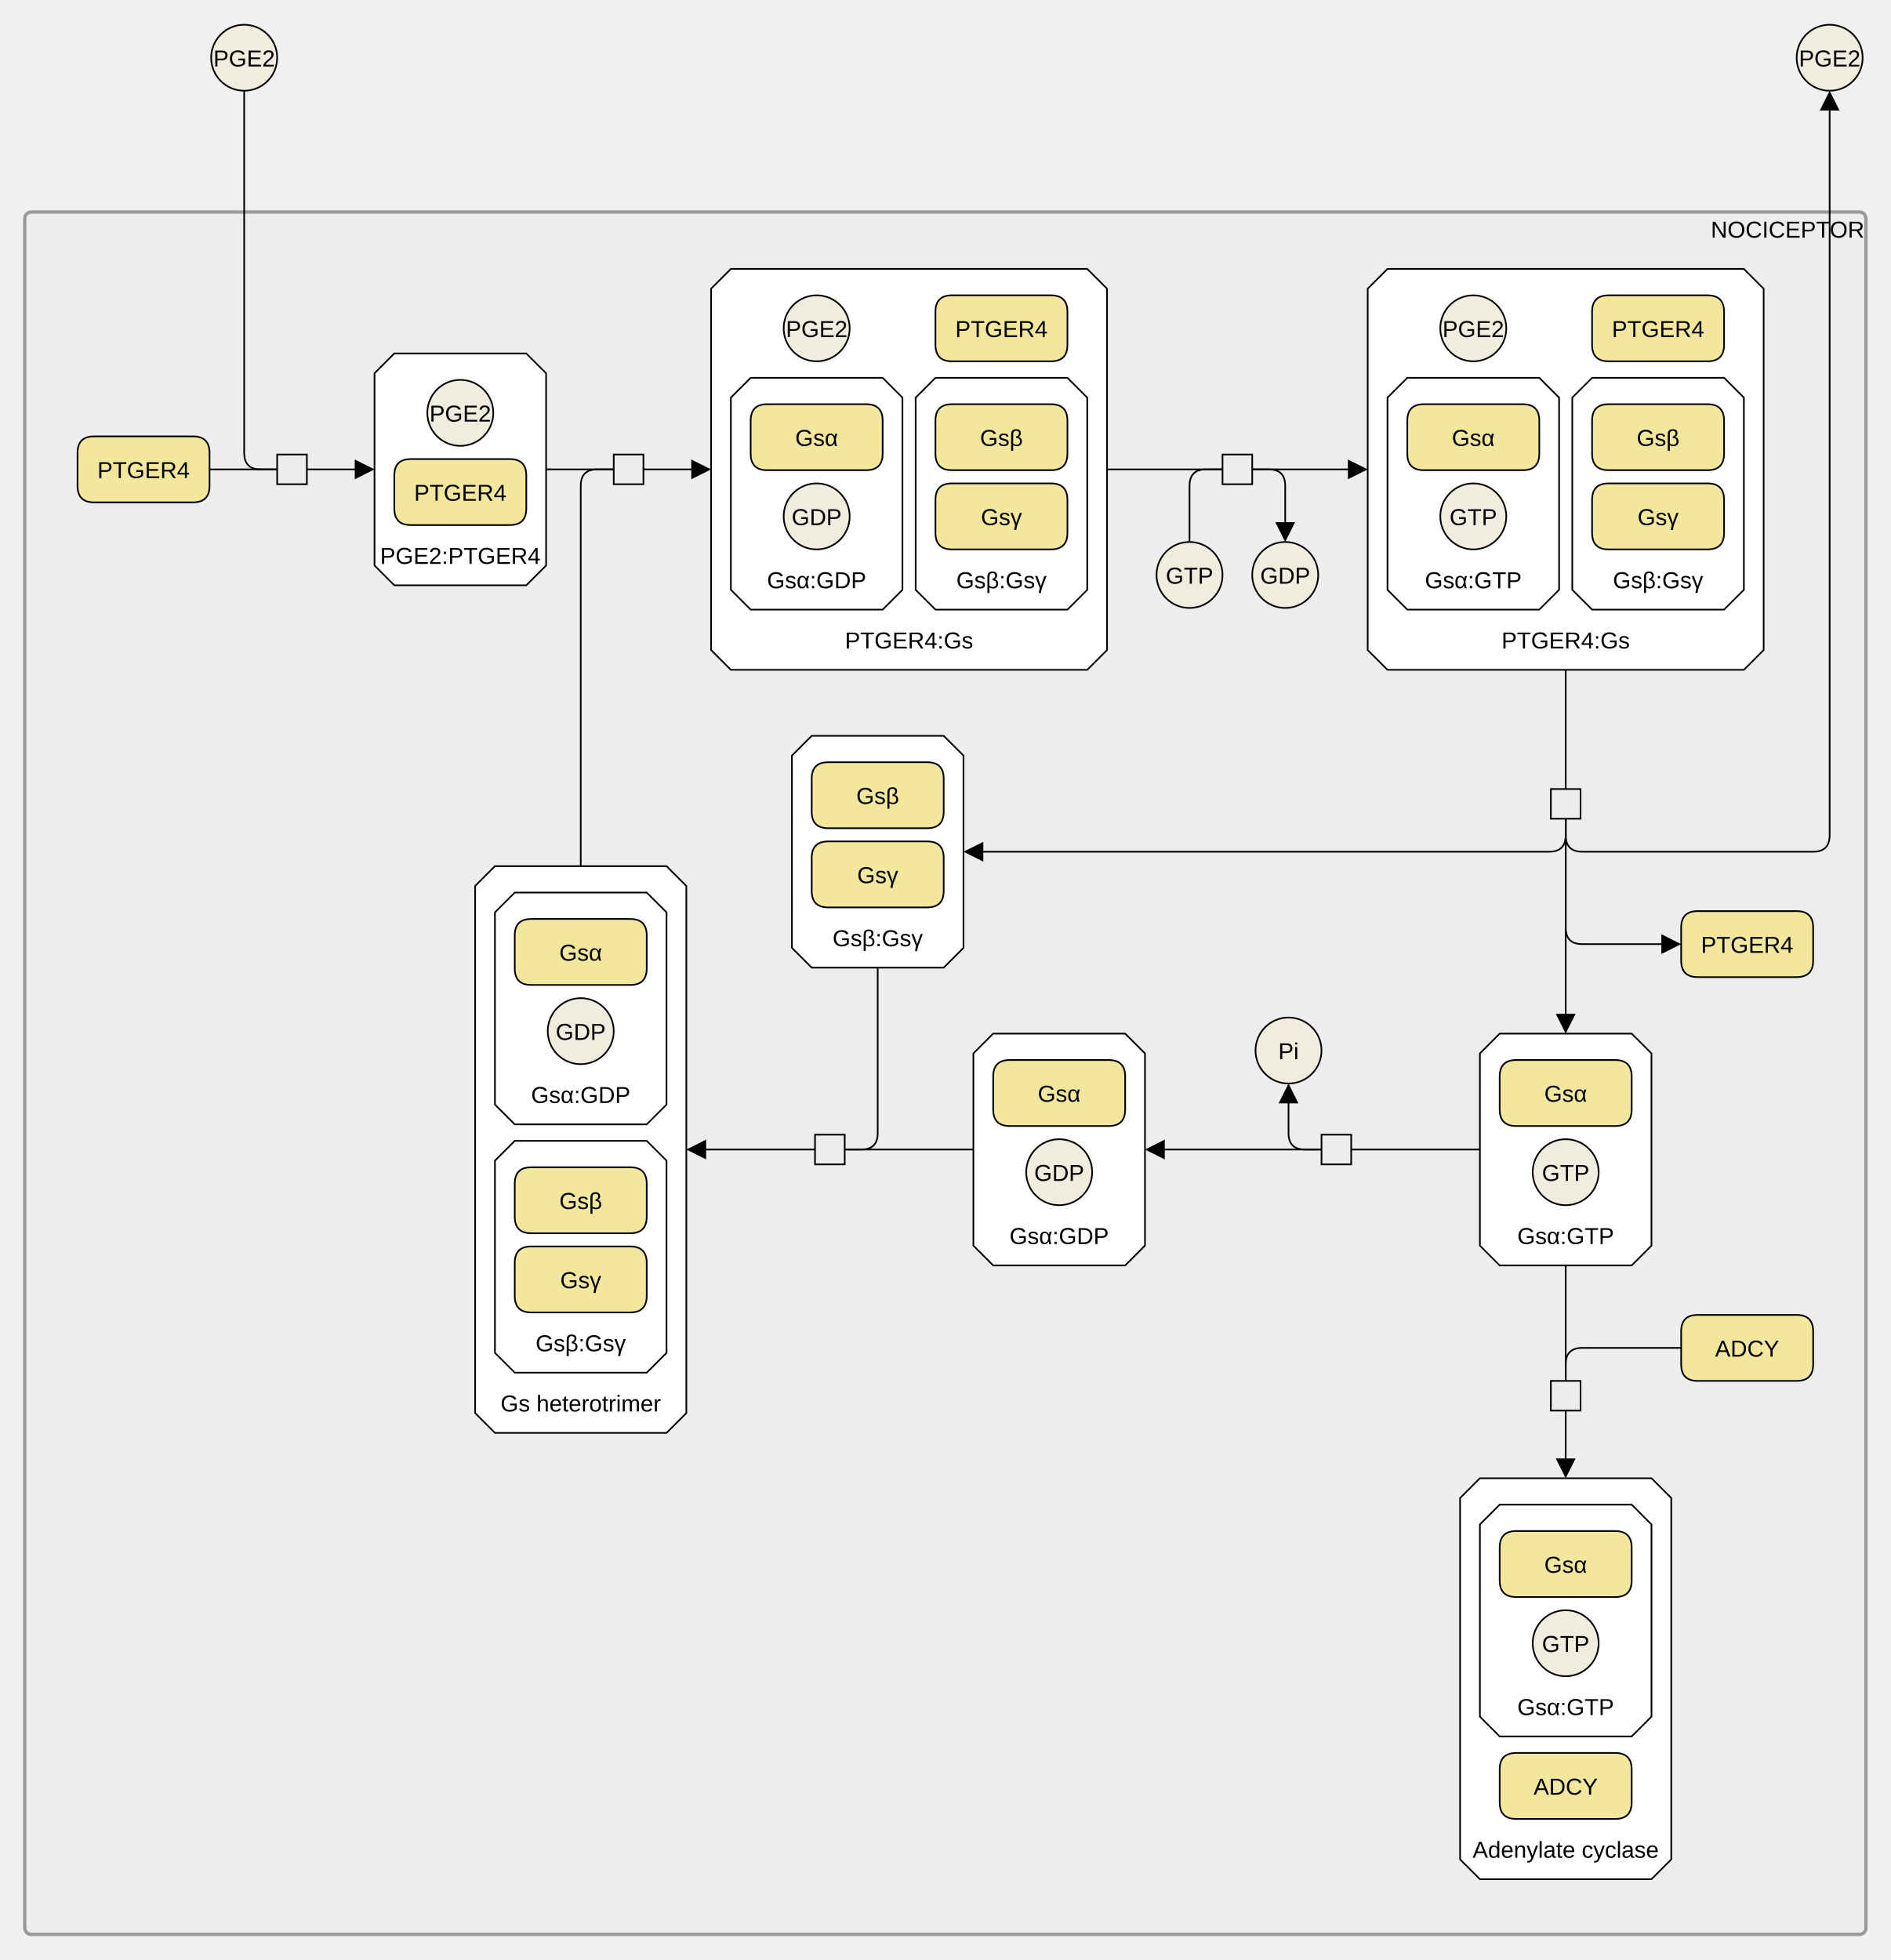
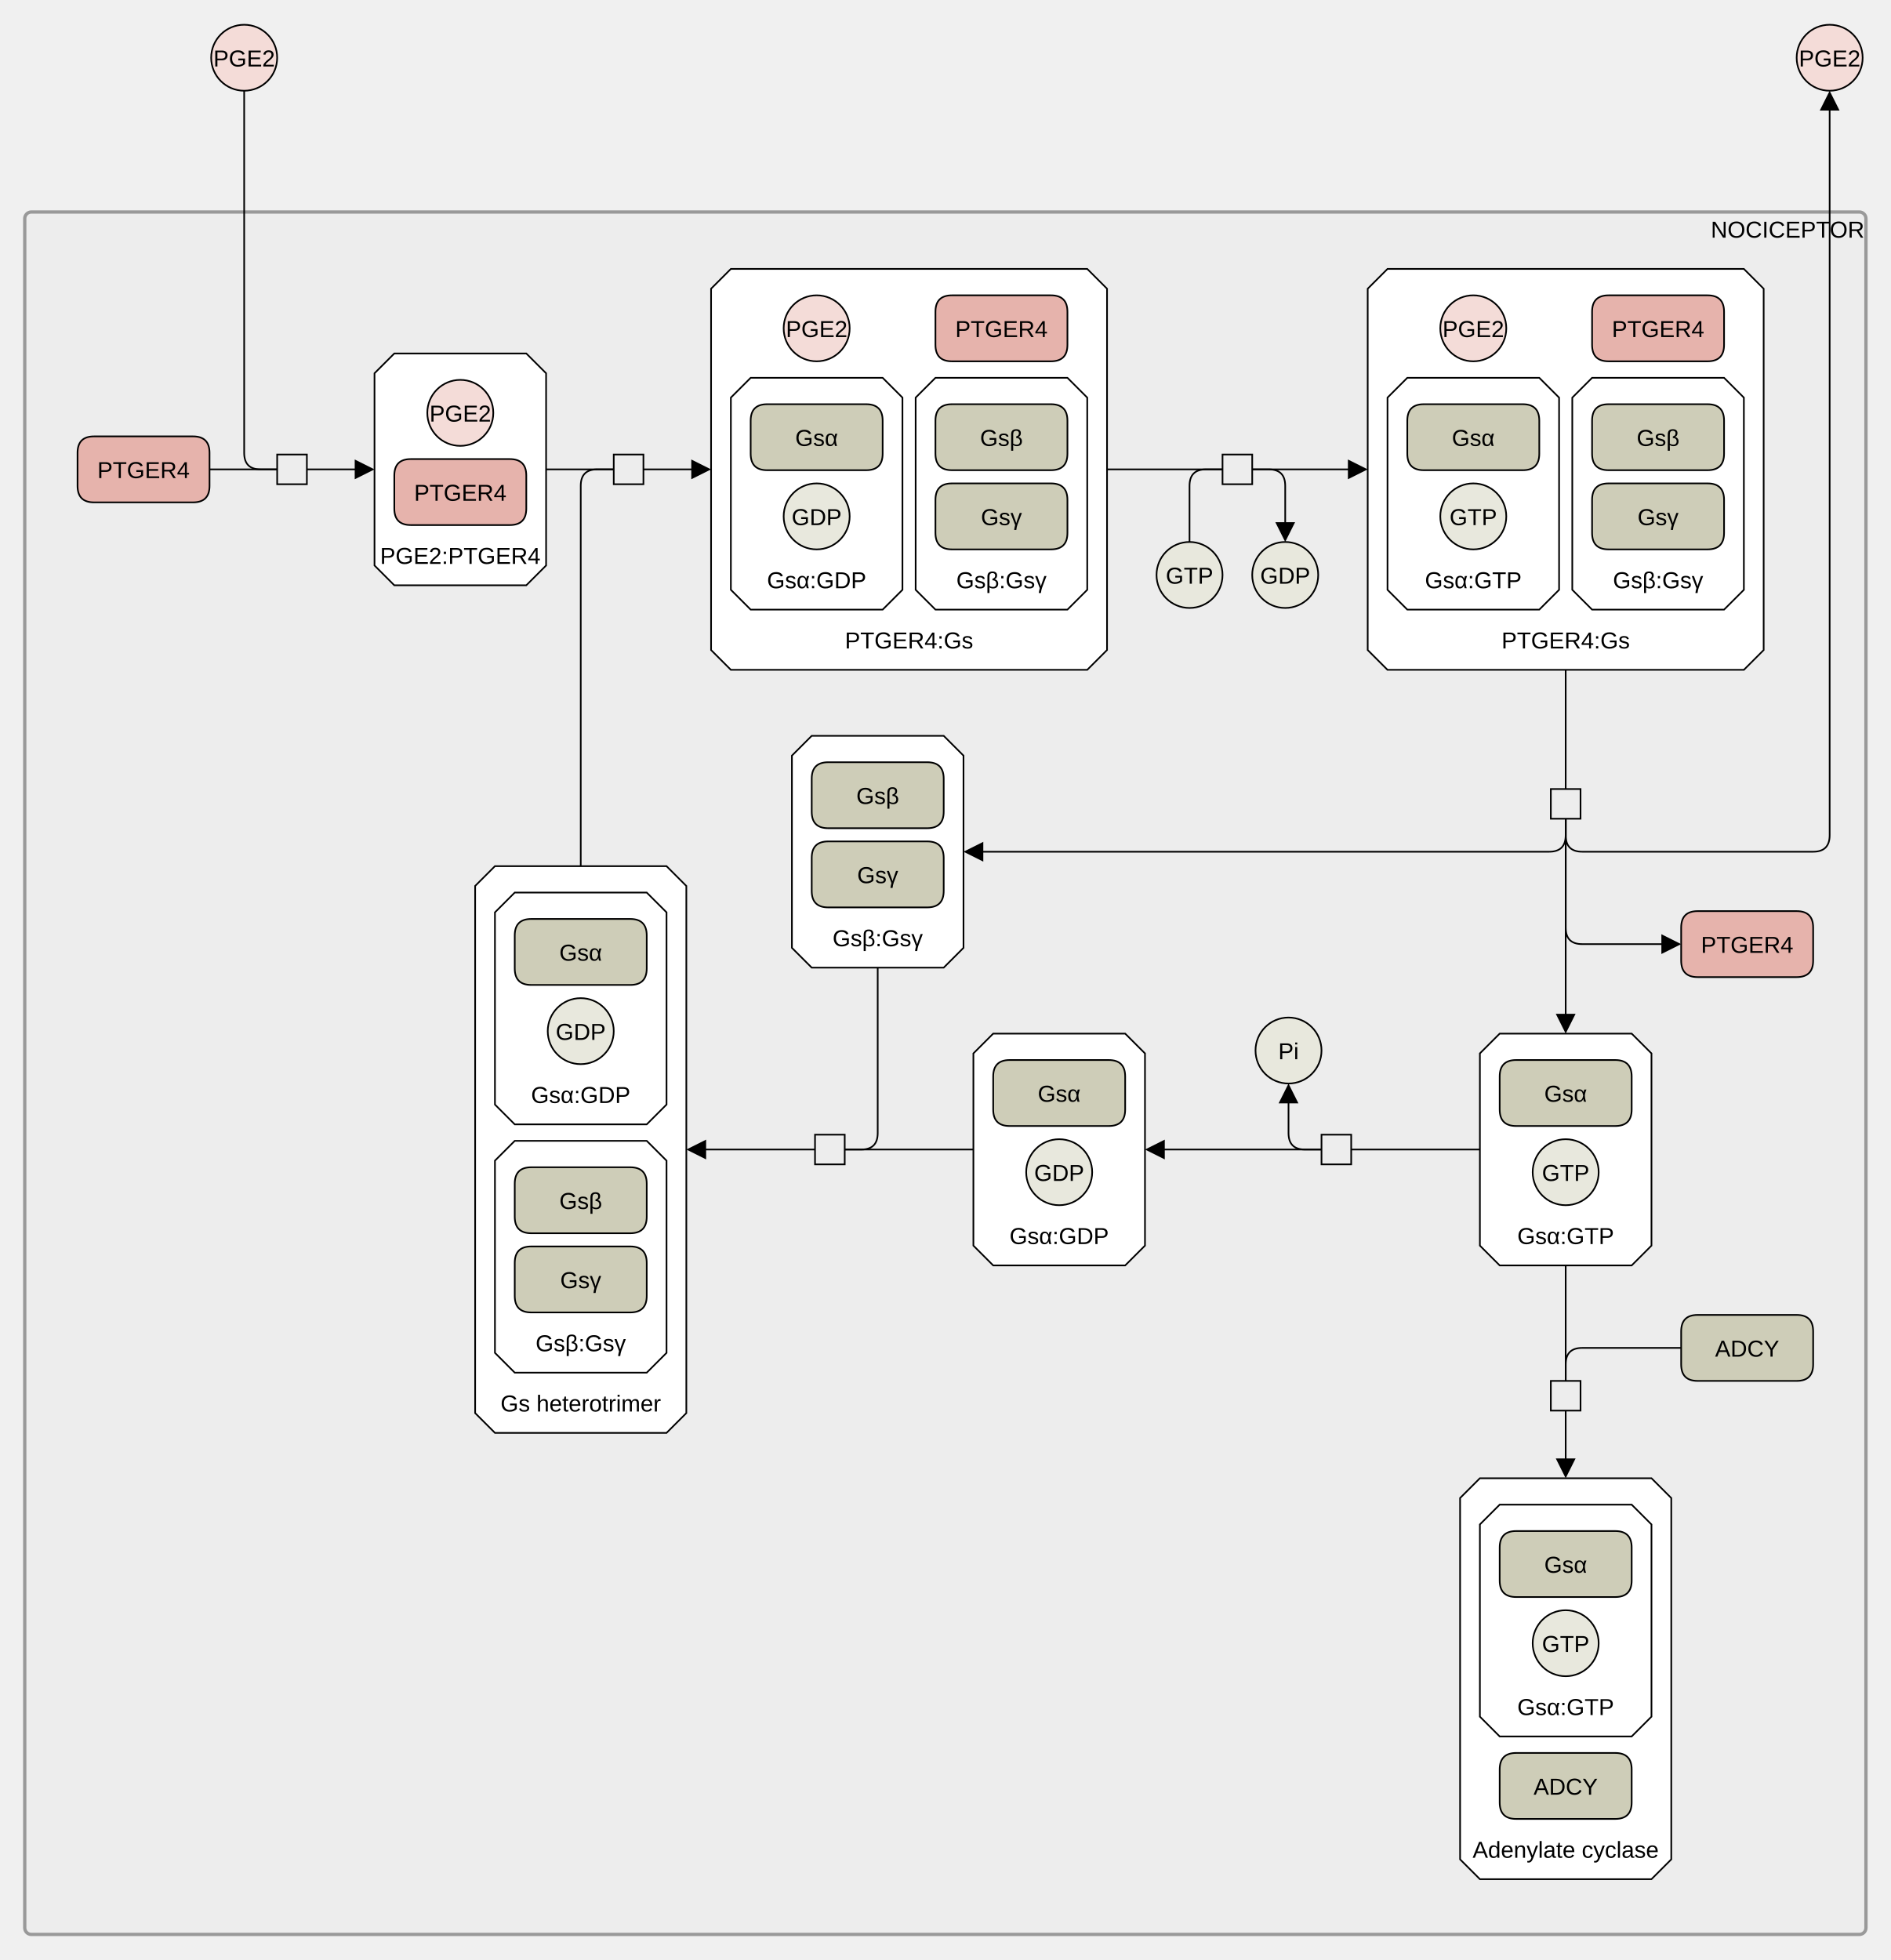
<svg xmlns="http://www.w3.org/2000/svg" width="1146" height="1188" viewBox="0 0 1146 1188" stroke-linecap="butt" stroke-miterlimit="10">
  <g transform="translate(-25,-25)">
    <path d="M40 157.5 C40 155.291 41.791 153.5 44 153.5 L1152 153.5 C1154.209 153.5 1156 155.291 1156 157.5 L1156 1193.5 C1156 1195.709 1154.209 1197.5 1152 1197.5 L44 1197.5 C41.791 1197.5 40 1195.709 40 1193.5 Z" fill="#999999" fill-opacity="0.031" stroke="none" />
    <path d="M40 157.5 C40 155.291 41.791 153.5 44 153.5 L1152 153.5 C1154.209 153.5 1156 155.291 1156 157.5 L1156 1193.5 C1156 1195.709 1154.209 1197.5 1152 1197.5 L44 1197.5 C41.791 1197.5 40 1195.709 40 1193.5 Z" fill="none" stroke="#999999" stroke-width="2" />
    <text x="1108.5" y="169.041" text-anchor="middle" font-family="'Dialog', Arial, Helvetica, sans-serif" font-size="14" fill="#000000" stroke="none" xml:space="preserve">NOCICEPTOR</text>
    <path d="M922 921 L1026 921 L1038 933 L1038 1152 L1026 1164 L922 1164 L910 1152 L910 933 Z" fill="#FFFFFF" stroke="none" />
    <path d="M922 921 L1026 921 L1038 933 L1038 1152 L1026 1164 L922 1164 L910 1152 L910 933 Z" fill="none" stroke="#000000" />
    <text x="974" y="1151.041" text-anchor="middle" font-family="'Dialog', Arial, Helvetica, sans-serif" font-size="14" fill="#000000" stroke="none" xml:space="preserve">Adenylate cyclase</text>
-     <path d="M934 1097.5 Q934 1087.5 944 1087.5 L1004 1087.5 Q1014 1087.5 1014 1097.5 L1014 1117.5 Q1014 1127.5 1004 1127.5 L944 1127.5 Q934 1127.5 934 1117.5 Z" fill="#F3E69D" stroke="none" />
+     <path d="M934 1097.5 Q934 1087.5 944 1087.5 L1004 1087.5 Q1014 1087.5 1014 1097.5 L1014 1117.5 Q1014 1127.5 1004 1127.5 L944 1127.5 Q934 1127.5 934 1117.5 Z" fill="#CECDB8" stroke="none" />
    <path d="M934 1097.5 Q934 1087.5 944 1087.5 L1004 1087.5 Q1014 1087.5 1014 1097.5 L1014 1117.5 Q1014 1127.5 1004 1127.5 L944 1127.5 Q934 1127.5 934 1117.5 Z" fill="none" stroke="#000000" />
    <text x="974" y="1112.791" text-anchor="middle" font-family="'Dialog', Arial, Helvetica, sans-serif" font-size="14" fill="#000000" stroke="none" xml:space="preserve">ADCY</text>
    <path d="M934 937 L1014 937 L1026 949 L1026 1065.5 L1014 1077.5 L934 1077.5 L922 1065.5 L922 949 Z" fill="#FFFFFF" stroke="none" />
    <path d="M934 937 L1014 937 L1026 949 L1026 1065.5 L1014 1077.5 L934 1077.5 L922 1065.5 L922 949 Z" fill="none" stroke="#000000" />
    <text x="974" y="1064.541" text-anchor="middle" font-family="'Dialog', Arial, Helvetica, sans-serif" font-size="14" fill="#000000" stroke="none" xml:space="preserve">Gsα:GTP</text>
-     <path d="M934 963 Q934 953 944 953 L1004 953 Q1014 953 1014 963 L1014 983 Q1014 993 1004 993 L944 993 Q934 993 934 983 Z" fill="#F3E69D" stroke="none" />
+     <path d="M934 963 Q934 953 944 953 L1004 953 Q1014 953 1014 963 L1014 983 Q1014 993 1004 993 L944 993 Q934 993 934 983 Z" fill="#CECDB8" stroke="none" />
    <path d="M934 963 Q934 953 944 953 L1004 953 Q1014 953 1014 963 L1014 983 Q1014 993 1004 993 L944 993 Q934 993 934 983 Z" fill="none" stroke="#000000" />
    <text x="974" y="978.291" text-anchor="middle" font-family="'Dialog', Arial, Helvetica, sans-serif" font-size="14" fill="#000000" stroke="none" xml:space="preserve">Gsα</text>
-     <path d="M954 1021 C954 1009.954 962.954 1001 974 1001 L974 1001 C985.046 1001 994 1009.954 994 1021 L994 1021 C994 1032.046 985.046 1041 974 1041 L974 1041 C962.954 1041 954 1032.046 954 1021 Z" fill="#F0EDDE" stroke="none" />
+     <path d="M954 1021 C954 1009.954 962.954 1001 974 1001 L974 1001 C985.046 1001 994 1009.954 994 1021 L994 1021 C994 1032.046 985.046 1041 974 1041 L974 1041 C962.954 1041 954 1032.046 954 1021 Z" fill="#E8E8DD" stroke="none" />
    <path d="M954 1021 C954 1009.954 962.954 1001 974 1001 L974 1001 C985.046 1001 994 1009.954 994 1021 L994 1021 C994 1032.046 985.046 1041 974 1041 L974 1041 C962.954 1041 954 1032.046 954 1021 Z" fill="none" stroke="#000000" />
    <text x="974" y="1026.291" text-anchor="middle" font-family="'Dialog', Arial, Helvetica, sans-serif" font-size="14" fill="#000000" stroke="none" xml:space="preserve">GTP</text>
    <path d="M468 188 L684 188 L696 200 L696 419 L684 431 L468 431 L456 419 L456 200 Z" fill="#FFFFFF" stroke="none" />
    <path d="M468 188 L684 188 L696 200 L696 419 L684 431 L468 431 L456 419 L456 200 Z" fill="none" stroke="#000000" />
    <text x="576" y="418.041" text-anchor="middle" font-family="'Dialog', Arial, Helvetica, sans-serif" font-size="14" fill="#000000" stroke="none" xml:space="preserve">PTGER4:Gs</text>
    <path d="M592 254 L672 254 L684 266 L684 382.5 L672 394.5 L592 394.5 L580 382.5 L580 266 Z" fill="#FFFFFF" stroke="none" />
    <path d="M592 254 L672 254 L684 266 L684 382.5 L672 394.5 L592 394.5 L580 382.5 L580 266 Z" fill="none" stroke="#000000" />
    <text x="632" y="381.541" text-anchor="middle" font-family="'Dialog', Arial, Helvetica, sans-serif" font-size="14" fill="#000000" stroke="none" xml:space="preserve">Gsβ:Gsγ</text>
-     <path d="M592 280 Q592 270 602 270 L662 270 Q672 270 672 280 L672 300 Q672 310 662 310 L602 310 Q592 310 592 300 Z" fill="#F3E69D" stroke="none" />
+     <path d="M592 280 Q592 270 602 270 L662 270 Q672 270 672 280 L672 300 Q672 310 662 310 L602 310 Q592 310 592 300 Z" fill="#CECDB8" stroke="none" />
    <path d="M592 280 Q592 270 602 270 L662 270 Q672 270 672 280 L672 300 Q672 310 662 310 L602 310 Q592 310 592 300 Z" fill="none" stroke="#000000" />
    <text x="632" y="295.291" text-anchor="middle" font-family="'Dialog', Arial, Helvetica, sans-serif" font-size="14" fill="#000000" stroke="none" xml:space="preserve">Gsβ</text>
-     <path d="M592 328 Q592 318 602 318 L662 318 Q672 318 672 328 L672 348 Q672 358 662 358 L602 358 Q592 358 592 348 Z" fill="#F3E69D" stroke="none" />
+     <path d="M592 328 Q592 318 602 318 L662 318 Q672 318 672 328 L672 348 Q672 358 662 358 L602 358 Q592 358 592 348 Z" fill="#CECDB8" stroke="none" />
    <path d="M592 328 Q592 318 602 318 L662 318 Q672 318 672 328 L672 348 Q672 358 662 358 L602 358 Q592 358 592 348 Z" fill="none" stroke="#000000" />
    <text x="632" y="343.291" text-anchor="middle" font-family="'Dialog', Arial, Helvetica, sans-serif" font-size="14" fill="#000000" stroke="none" xml:space="preserve">Gsγ</text>
    <path d="M480 254 L560 254 L572 266 L572 382.5 L560 394.5 L480 394.5 L468 382.5 L468 266 Z" fill="#FFFFFF" stroke="none" />
    <path d="M480 254 L560 254 L572 266 L572 382.5 L560 394.5 L480 394.5 L468 382.5 L468 266 Z" fill="none" stroke="#000000" />
    <text x="520" y="381.541" text-anchor="middle" font-family="'Dialog', Arial, Helvetica, sans-serif" font-size="14" fill="#000000" stroke="none" xml:space="preserve">Gsα:GDP</text>
-     <path d="M480 280 Q480 270 490 270 L550 270 Q560 270 560 280 L560 300 Q560 310 550 310 L490 310 Q480 310 480 300 Z" fill="#F3E69D" stroke="none" />
+     <path d="M480 280 Q480 270 490 270 L550 270 Q560 270 560 280 L560 300 Q560 310 550 310 L490 310 Q480 310 480 300 Z" fill="#CECDB8" stroke="none" />
    <path d="M480 280 Q480 270 490 270 L550 270 Q560 270 560 280 L560 300 Q560 310 550 310 L490 310 Q480 310 480 300 Z" fill="none" stroke="#000000" />
    <text x="520" y="295.291" text-anchor="middle" font-family="'Dialog', Arial, Helvetica, sans-serif" font-size="14" fill="#000000" stroke="none" xml:space="preserve">Gsα</text>
-     <path d="M500 338 C500 326.954 508.954 318 520 318 L520 318 C531.046 318 540 326.954 540 338 L540 338 C540 349.046 531.046 358 520 358 L520 358 C508.954 358 500 349.046 500 338 Z" fill="#F0EDDE" stroke="none" />
+     <path d="M500 338 C500 326.954 508.954 318 520 318 L520 318 C531.046 318 540 326.954 540 338 L540 338 C540 349.046 531.046 358 520 358 L520 358 C508.954 358 500 349.046 500 338 Z" fill="#E8E8DD" stroke="none" />
    <path d="M500 338 C500 326.954 508.954 318 520 318 L520 318 C531.046 318 540 326.954 540 338 L540 338 C540 349.046 531.046 358 520 358 L520 358 C508.954 358 500 349.046 500 338 Z" fill="none" stroke="#000000" />
    <text x="520" y="343.291" text-anchor="middle" font-family="'Dialog', Arial, Helvetica, sans-serif" font-size="14" fill="#000000" stroke="none" xml:space="preserve">GDP</text>
-     <path d="M500 224 C500 212.954 508.954 204 520 204 L520 204 C531.046 204 540 212.954 540 224 L540 224 C540 235.046 531.046 244 520 244 L520 244 C508.954 244 500 235.046 500 224 Z" fill="#F0EDDE" stroke="none" />
+     <path d="M500 224 C500 212.954 508.954 204 520 204 L520 204 C531.046 204 540 212.954 540 224 L540 224 C540 235.046 531.046 244 520 244 L520 244 C508.954 244 500 235.046 500 224 Z" fill="#F4DCD8" stroke="none" />
    <path d="M500 224 C500 212.954 508.954 204 520 204 L520 204 C531.046 204 540 212.954 540 224 L540 224 C540 235.046 531.046 244 520 244 L520 244 C508.954 244 500 235.046 500 224 Z" fill="none" stroke="#000000" />
    <text x="520" y="229.291" text-anchor="middle" font-family="'Dialog', Arial, Helvetica, sans-serif" font-size="14" fill="#000000" stroke="none" xml:space="preserve">PGE2</text>
-     <path d="M592 214 Q592 204 602 204 L662 204 Q672 204 672 214 L672 234 Q672 244 662 244 L602 244 Q592 244 592 234 Z" fill="#F3E69D" stroke="none" />
+     <path d="M592 214 Q592 204 602 204 L662 204 Q672 204 672 214 L672 234 Q672 244 662 244 L602 244 Q592 244 592 234 Z" fill="#E6B3AC" stroke="none" />
    <path d="M592 214 Q592 204 602 204 L662 204 Q672 204 672 214 L672 234 Q672 244 662 244 L602 244 Q592 244 592 234 Z" fill="none" stroke="#000000" />
    <text x="632" y="229.291" text-anchor="middle" font-family="'Dialog', Arial, Helvetica, sans-serif" font-size="14" fill="#000000" stroke="none" xml:space="preserve">PTGER4</text>
    <path d="M866 188 L1082 188 L1094 200 L1094 419 L1082 431 L866 431 L854 419 L854 200 Z" fill="#FFFFFF" stroke="none" />
    <path d="M866 188 L1082 188 L1094 200 L1094 419 L1082 431 L866 431 L854 419 L854 200 Z" fill="none" stroke="#000000" />
    <text x="974" y="418.041" text-anchor="middle" font-family="'Dialog', Arial, Helvetica, sans-serif" font-size="14" fill="#000000" stroke="none" xml:space="preserve">PTGER4:Gs</text>
    <path d="M990 254 L1070 254 L1082 266 L1082 382.5 L1070 394.5 L990 394.5 L978 382.5 L978 266 Z" fill="#FFFFFF" stroke="none" />
    <path d="M990 254 L1070 254 L1082 266 L1082 382.5 L1070 394.5 L990 394.5 L978 382.5 L978 266 Z" fill="none" stroke="#000000" />
    <text x="1030" y="381.541" text-anchor="middle" font-family="'Dialog', Arial, Helvetica, sans-serif" font-size="14" fill="#000000" stroke="none" xml:space="preserve">Gsβ:Gsγ</text>
-     <path d="M990 280 Q990 270 1000 270 L1060 270 Q1070 270 1070 280 L1070 300 Q1070 310 1060 310 L1000 310 Q990 310 990 300 Z" fill="#F3E69D" stroke="none" />
+     <path d="M990 280 Q990 270 1000 270 L1060 270 Q1070 270 1070 280 L1070 300 Q1070 310 1060 310 L1000 310 Q990 310 990 300 Z" fill="#CECDB8" stroke="none" />
    <path d="M990 280 Q990 270 1000 270 L1060 270 Q1070 270 1070 280 L1070 300 Q1070 310 1060 310 L1000 310 Q990 310 990 300 Z" fill="none" stroke="#000000" />
    <text x="1030" y="295.291" text-anchor="middle" font-family="'Dialog', Arial, Helvetica, sans-serif" font-size="14" fill="#000000" stroke="none" xml:space="preserve">Gsβ</text>
-     <path d="M990 328 Q990 318 1000 318 L1060 318 Q1070 318 1070 328 L1070 348 Q1070 358 1060 358 L1000 358 Q990 358 990 348 Z" fill="#F3E69D" stroke="none" />
+     <path d="M990 328 Q990 318 1000 318 L1060 318 Q1070 318 1070 328 L1070 348 Q1070 358 1060 358 L1000 358 Q990 358 990 348 Z" fill="#CECDB8" stroke="none" />
    <path d="M990 328 Q990 318 1000 318 L1060 318 Q1070 318 1070 328 L1070 348 Q1070 358 1060 358 L1000 358 Q990 358 990 348 Z" fill="none" stroke="#000000" />
    <text x="1030" y="343.291" text-anchor="middle" font-family="'Dialog', Arial, Helvetica, sans-serif" font-size="14" fill="#000000" stroke="none" xml:space="preserve">Gsγ</text>
    <path d="M878 254 L958 254 L970 266 L970 382.5 L958 394.5 L878 394.5 L866 382.5 L866 266 Z" fill="#FFFFFF" stroke="none" />
    <path d="M878 254 L958 254 L970 266 L970 382.5 L958 394.5 L878 394.5 L866 382.5 L866 266 Z" fill="none" stroke="#000000" />
    <text x="918" y="381.541" text-anchor="middle" font-family="'Dialog', Arial, Helvetica, sans-serif" font-size="14" fill="#000000" stroke="none" xml:space="preserve">Gsα:GTP</text>
-     <path d="M878 280 Q878 270 888 270 L948 270 Q958 270 958 280 L958 300 Q958 310 948 310 L888 310 Q878 310 878 300 Z" fill="#F3E69D" stroke="none" />
+     <path d="M878 280 Q878 270 888 270 L948 270 Q958 270 958 280 L958 300 Q958 310 948 310 L888 310 Q878 310 878 300 Z" fill="#CECDB8" stroke="none" />
    <path d="M878 280 Q878 270 888 270 L948 270 Q958 270 958 280 L958 300 Q958 310 948 310 L888 310 Q878 310 878 300 Z" fill="none" stroke="#000000" />
    <text x="918" y="295.291" text-anchor="middle" font-family="'Dialog', Arial, Helvetica, sans-serif" font-size="14" fill="#000000" stroke="none" xml:space="preserve">Gsα</text>
-     <path d="M898 338 C898 326.954 906.954 318 918 318 L918 318 C929.046 318 938 326.954 938 338 L938 338 C938 349.046 929.046 358 918 358 L918 358 C906.954 358 898 349.046 898 338 Z" fill="#F0EDDE" stroke="none" />
+     <path d="M898 338 C898 326.954 906.954 318 918 318 L918 318 C929.046 318 938 326.954 938 338 L938 338 C938 349.046 929.046 358 918 358 L918 358 C906.954 358 898 349.046 898 338 Z" fill="#E8E8DD" stroke="none" />
    <path d="M898 338 C898 326.954 906.954 318 918 318 L918 318 C929.046 318 938 326.954 938 338 L938 338 C938 349.046 929.046 358 918 358 L918 358 C906.954 358 898 349.046 898 338 Z" fill="none" stroke="#000000" />
    <text x="918" y="343.291" text-anchor="middle" font-family="'Dialog', Arial, Helvetica, sans-serif" font-size="14" fill="#000000" stroke="none" xml:space="preserve">GTP</text>
-     <path d="M898 224 C898 212.954 906.954 204 918 204 L918 204 C929.046 204 938 212.954 938 224 L938 224 C938 235.046 929.046 244 918 244 L918 244 C906.954 244 898 235.046 898 224 Z" fill="#F0EDDE" stroke="none" />
+     <path d="M898 224 C898 212.954 906.954 204 918 204 L918 204 C929.046 204 938 212.954 938 224 L938 224 C938 235.046 929.046 244 918 244 L918 244 C906.954 244 898 235.046 898 224 Z" fill="#F4DCD8" stroke="none" />
    <path d="M898 224 C898 212.954 906.954 204 918 204 L918 204 C929.046 204 938 212.954 938 224 L938 224 C938 235.046 929.046 244 918 244 L918 244 C906.954 244 898 235.046 898 224 Z" fill="none" stroke="#000000" />
    <text x="918" y="229.291" text-anchor="middle" font-family="'Dialog', Arial, Helvetica, sans-serif" font-size="14" fill="#000000" stroke="none" xml:space="preserve">PGE2</text>
-     <path d="M990 214 Q990 204 1000 204 L1060 204 Q1070 204 1070 214 L1070 234 Q1070 244 1060 244 L1000 244 Q990 244 990 234 Z" fill="#F3E69D" stroke="none" />
+     <path d="M990 214 Q990 204 1000 204 L1060 204 Q1070 204 1070 214 L1070 234 Q1070 244 1060 244 L1000 244 Q990 244 990 234 Z" fill="#E6B3AC" stroke="none" />
    <path d="M990 214 Q990 204 1000 204 L1060 204 Q1070 204 1070 214 L1070 234 Q1070 244 1060 244 L1000 244 Q990 244 990 234 Z" fill="none" stroke="#000000" />
    <text x="1030" y="229.291" text-anchor="middle" font-family="'Dialog', Arial, Helvetica, sans-serif" font-size="14" fill="#000000" stroke="none" xml:space="preserve">PTGER4</text>
    <path d="M264 239.25 L344 239.25 L356 251.25 L356 367.75 L344 379.75 L264 379.75 L252 367.75 L252 251.25 Z" fill="#FFFFFF" stroke="none" />
    <path d="M264 239.25 L344 239.25 L356 251.25 L356 367.75 L344 379.75 L264 379.75 L252 367.75 L252 251.25 Z" fill="none" stroke="#000000" />
    <text x="304" y="366.791" text-anchor="middle" font-family="'Dialog', Arial, Helvetica, sans-serif" font-size="14" fill="#000000" stroke="none" xml:space="preserve">PGE2:PTGER4</text>
-     <path d="M264 313.25 Q264 303.25 274 303.25 L334 303.25 Q344 303.25 344 313.25 L344 333.25 Q344 343.25 334 343.25 L274 343.25 Q264 343.25 264 333.25 Z" fill="#F3E69D" stroke="none" />
+     <path d="M264 313.25 Q264 303.25 274 303.25 L334 303.25 Q344 303.25 344 313.25 L344 333.25 Q344 343.25 334 343.25 L274 343.25 Q264 343.25 264 333.25 Z" fill="#E6B3AC" stroke="none" />
    <path d="M264 313.25 Q264 303.25 274 303.25 L334 303.25 Q344 303.25 344 313.25 L344 333.25 Q344 343.25 334 343.25 L274 343.25 Q264 343.25 264 333.25 Z" fill="none" stroke="#000000" />
    <text x="304" y="328.541" text-anchor="middle" font-family="'Dialog', Arial, Helvetica, sans-serif" font-size="14" fill="#000000" stroke="none" xml:space="preserve">PTGER4</text>
-     <path d="M284 275.25 C284 264.204 292.954 255.25 304 255.25 L304 255.25 C315.046 255.25 324 264.204 324 275.25 L324 275.25 C324 286.296 315.046 295.25 304 295.25 L304 295.25 C292.954 295.25 284 286.296 284 275.25 Z" fill="#F0EDDE" stroke="none" />
+     <path d="M284 275.25 C284 264.204 292.954 255.25 304 255.25 L304 255.25 C315.046 255.25 324 264.204 324 275.25 L324 275.25 C324 286.296 315.046 295.25 304 295.25 L304 295.25 C292.954 295.25 284 286.296 284 275.25 Z" fill="#F4DCD8" stroke="none" />
    <path d="M284 275.25 C284 264.204 292.954 255.25 304 255.25 L304 255.25 C315.046 255.25 324 264.204 324 275.25 L324 275.25 C324 286.296 315.046 295.25 304 295.25 L304 295.25 C292.954 295.25 284 286.296 284 275.25 Z" fill="none" stroke="#000000" />
    <text x="304" y="280.541" text-anchor="middle" font-family="'Dialog', Arial, Helvetica, sans-serif" font-size="14" fill="#000000" stroke="none" xml:space="preserve">PGE2</text>
    <path d="M517 471 L597 471 L609 483 L609 599.5 L597 611.5 L517 611.5 L505 599.5 L505 483 Z" fill="#FFFFFF" stroke="none" />
    <path d="M517 471 L597 471 L609 483 L609 599.5 L597 611.5 L517 611.5 L505 599.5 L505 483 Z" fill="none" stroke="#000000" />
    <text x="557" y="598.541" text-anchor="middle" font-family="'Dialog', Arial, Helvetica, sans-serif" font-size="14" fill="#000000" stroke="none" xml:space="preserve">Gsβ:Gsγ</text>
-     <path d="M517 497 Q517 487 527 487 L587 487 Q597 487 597 497 L597 517 Q597 527 587 527 L527 527 Q517 527 517 517 Z" fill="#F3E69D" stroke="none" />
+     <path d="M517 497 Q517 487 527 487 L587 487 Q597 487 597 497 L597 517 Q597 527 587 527 L527 527 Q517 527 517 517 Z" fill="#CECDB8" stroke="none" />
    <path d="M517 497 Q517 487 527 487 L587 487 Q597 487 597 497 L597 517 Q597 527 587 527 L527 527 Q517 527 517 517 Z" fill="none" stroke="#000000" />
    <text x="557" y="512.291" text-anchor="middle" font-family="'Dialog', Arial, Helvetica, sans-serif" font-size="14" fill="#000000" stroke="none" xml:space="preserve">Gsβ</text>
-     <path d="M517 545 Q517 535 527 535 L587 535 Q597 535 597 545 L597 565 Q597 575 587 575 L527 575 Q517 575 517 565 Z" fill="#F3E69D" stroke="none" />
+     <path d="M517 545 Q517 535 527 535 L587 535 Q597 535 597 545 L597 565 Q597 575 587 575 L527 575 Q517 575 517 565 Z" fill="#CECDB8" stroke="none" />
    <path d="M517 545 Q517 535 527 535 L587 535 Q597 535 597 545 L597 565 Q597 575 587 575 L527 575 Q517 575 517 565 Z" fill="none" stroke="#000000" />
    <text x="557" y="560.291" text-anchor="middle" font-family="'Dialog', Arial, Helvetica, sans-serif" font-size="14" fill="#000000" stroke="none" xml:space="preserve">Gsγ</text>
    <path d="M325 550 L429 550 L441 562 L441 881.5 L429 893.5 L325 893.5 L313 881.5 L313 562 Z" fill="#FFFFFF" stroke="none" />
    <path d="M325 550 L429 550 L441 562 L441 881.5 L429 893.5 L325 893.5 L313 881.5 L313 562 Z" fill="none" stroke="#000000" />
    <text x="377" y="880.541" text-anchor="middle" font-family="'Dialog', Arial, Helvetica, sans-serif" font-size="14" fill="#000000" stroke="none" xml:space="preserve">Gs heterotrimer</text>
    <path d="M337 716.5 L417 716.5 L429 728.5 L429 845 L417 857 L337 857 L325 845 L325 728.5 Z" fill="#FFFFFF" stroke="none" />
    <path d="M337 716.5 L417 716.5 L429 728.5 L429 845 L417 857 L337 857 L325 845 L325 728.5 Z" fill="none" stroke="#000000" />
    <text x="377" y="844.041" text-anchor="middle" font-family="'Dialog', Arial, Helvetica, sans-serif" font-size="14" fill="#000000" stroke="none" xml:space="preserve">Gsβ:Gsγ</text>
-     <path d="M337 742.5 Q337 732.5 347 732.5 L407 732.5 Q417 732.5 417 742.5 L417 762.5 Q417 772.5 407 772.5 L347 772.5 Q337 772.5 337 762.5 Z" fill="#F3E69D" stroke="none" />
+     <path d="M337 742.5 Q337 732.5 347 732.5 L407 732.5 Q417 732.5 417 742.5 L417 762.5 Q417 772.5 407 772.5 L347 772.5 Q337 772.5 337 762.5 Z" fill="#CECDB8" stroke="none" />
    <path d="M337 742.5 Q337 732.5 347 732.5 L407 732.5 Q417 732.5 417 742.5 L417 762.5 Q417 772.5 407 772.5 L347 772.5 Q337 772.5 337 762.5 Z" fill="none" stroke="#000000" />
    <text x="377" y="757.791" text-anchor="middle" font-family="'Dialog', Arial, Helvetica, sans-serif" font-size="14" fill="#000000" stroke="none" xml:space="preserve">Gsβ</text>
-     <path d="M337 790.5 Q337 780.5 347 780.5 L407 780.5 Q417 780.5 417 790.5 L417 810.5 Q417 820.5 407 820.5 L347 820.5 Q337 820.5 337 810.5 Z" fill="#F3E69D" stroke="none" />
+     <path d="M337 790.5 Q337 780.5 347 780.5 L407 780.5 Q417 780.5 417 790.5 L417 810.5 Q417 820.5 407 820.5 L347 820.5 Q337 820.5 337 810.5 Z" fill="#CECDB8" stroke="none" />
    <path d="M337 790.5 Q337 780.5 347 780.5 L407 780.5 Q417 780.5 417 790.5 L417 810.5 Q417 820.5 407 820.5 L347 820.5 Q337 820.5 337 810.5 Z" fill="none" stroke="#000000" />
    <text x="377" y="805.791" text-anchor="middle" font-family="'Dialog', Arial, Helvetica, sans-serif" font-size="14" fill="#000000" stroke="none" xml:space="preserve">Gsγ</text>
    <path d="M337 566 L417 566 L429 578 L429 694.5 L417 706.5 L337 706.5 L325 694.5 L325 578 Z" fill="#FFFFFF" stroke="none" />
    <path d="M337 566 L417 566 L429 578 L429 694.5 L417 706.5 L337 706.5 L325 694.5 L325 578 Z" fill="none" stroke="#000000" />
    <text x="377" y="693.541" text-anchor="middle" font-family="'Dialog', Arial, Helvetica, sans-serif" font-size="14" fill="#000000" stroke="none" xml:space="preserve">Gsα:GDP</text>
-     <path d="M337 592 Q337 582 347 582 L407 582 Q417 582 417 592 L417 612 Q417 622 407 622 L347 622 Q337 622 337 612 Z" fill="#F3E69D" stroke="none" />
+     <path d="M337 592 Q337 582 347 582 L407 582 Q417 582 417 592 L417 612 Q417 622 407 622 L347 622 Q337 622 337 612 Z" fill="#CECDB8" stroke="none" />
    <path d="M337 592 Q337 582 347 582 L407 582 Q417 582 417 592 L417 612 Q417 622 407 622 L347 622 Q337 622 337 612 Z" fill="none" stroke="#000000" />
    <text x="377" y="607.291" text-anchor="middle" font-family="'Dialog', Arial, Helvetica, sans-serif" font-size="14" fill="#000000" stroke="none" xml:space="preserve">Gsα</text>
-     <path d="M357 650 C357 638.954 365.954 630 377 630 L377 630 C388.046 630 397 638.954 397 650 L397 650 C397 661.046 388.046 670 377 670 L377 670 C365.954 670 357 661.046 357 650 Z" fill="#F0EDDE" stroke="none" />
+     <path d="M357 650 C357 638.954 365.954 630 377 630 L377 630 C388.046 630 397 638.954 397 650 L397 650 C397 661.046 388.046 670 377 670 L377 670 C365.954 670 357 661.046 357 650 Z" fill="#E8E8DD" stroke="none" />
    <path d="M357 650 C357 638.954 365.954 630 377 630 L377 630 C388.046 630 397 638.954 397 650 L397 650 C397 661.046 388.046 670 377 670 L377 670 C365.954 670 357 661.046 357 650 Z" fill="none" stroke="#000000" />
    <text x="377" y="655.291" text-anchor="middle" font-family="'Dialog', Arial, Helvetica, sans-serif" font-size="14" fill="#000000" stroke="none" xml:space="preserve">GDP</text>
-     <path d="M72 299.5 Q72 289.5 82 289.5 L142 289.5 Q152 289.5 152 299.5 L152 319.5 Q152 329.5 142 329.5 L82 329.5 Q72 329.5 72 319.5 Z" fill="#F3E69D" stroke="none" />
+     <path d="M72 299.5 Q72 289.5 82 289.5 L142 289.5 Q152 289.5 152 299.5 L152 319.5 Q152 329.5 142 329.5 L82 329.5 Q72 329.5 72 319.5 Z" fill="#E6B3AC" stroke="none" />
    <path d="M72 299.5 Q72 289.5 82 289.5 L142 289.5 Q152 289.5 152 299.5 L152 319.5 Q152 329.5 142 329.5 L82 329.5 Q72 329.5 72 319.5 Z" fill="none" stroke="#000000" />
    <text x="112" y="314.791" text-anchor="middle" font-family="'Dialog', Arial, Helvetica, sans-serif" font-size="14" fill="#000000" stroke="none" xml:space="preserve">PTGER4</text>
-     <path d="M784 373.5 C784 362.454 792.954 353.5 804 353.5 L804 353.5 C815.046 353.5 824 362.454 824 373.5 L824 373.5 C824 384.546 815.046 393.5 804 393.5 L804 393.5 C792.954 393.5 784 384.546 784 373.5 Z" fill="#F0EDDE" stroke="none" />
+     <path d="M784 373.5 C784 362.454 792.954 353.5 804 353.5 L804 353.5 C815.046 353.5 824 362.454 824 373.5 L824 373.5 C824 384.546 815.046 393.5 804 393.5 L804 393.5 C792.954 393.5 784 384.546 784 373.5 Z" fill="#E8E8DD" stroke="none" />
    <path d="M784 373.5 C784 362.454 792.954 353.5 804 353.5 L804 353.5 C815.046 353.5 824 362.454 824 373.5 L824 373.5 C824 384.546 815.046 393.5 804 393.5 L804 393.5 C792.954 393.5 784 384.546 784 373.5 Z" fill="none" stroke="#000000" />
    <text x="804" y="378.791" text-anchor="middle" font-family="'Dialog', Arial, Helvetica, sans-serif" font-size="14" fill="#000000" stroke="none" xml:space="preserve">GDP</text>
-     <path d="M726 373.5 C726 362.454 734.954 353.5 746 353.5 L746 353.5 C757.046 353.5 766 362.454 766 373.5 L766 373.5 C766 384.546 757.046 393.5 746 393.5 L746 393.5 C734.954 393.5 726 384.546 726 373.5 Z" fill="#F0EDDE" stroke="none" />
+     <path d="M726 373.5 C726 362.454 734.954 353.5 746 353.5 L746 353.5 C757.046 353.5 766 362.454 766 373.5 L766 373.5 C766 384.546 757.046 393.5 746 393.5 L746 393.5 C734.954 393.5 726 384.546 726 373.5 Z" fill="#E8E8DD" stroke="none" />
    <path d="M726 373.5 C726 362.454 734.954 353.5 746 353.5 L746 353.5 C757.046 353.5 766 362.454 766 373.5 L766 373.5 C766 384.546 757.046 393.5 746 393.5 L746 393.5 C734.954 393.5 726 384.546 726 373.5 Z" fill="none" stroke="#000000" />
    <text x="746" y="378.791" text-anchor="middle" font-family="'Dialog', Arial, Helvetica, sans-serif" font-size="14" fill="#000000" stroke="none" xml:space="preserve">GTP</text>
-     <path d="M786 661.75 C786 650.704 794.954 641.75 806 641.75 L806 641.75 C817.046 641.75 826 650.704 826 661.75 L826 661.75 C826 672.796 817.046 681.75 806 681.75 L806 681.75 C794.954 681.75 786 672.796 786 661.75 Z" fill="#F0EDDE" stroke="none" />
+     <path d="M786 661.75 C786 650.704 794.954 641.75 806 641.75 L806 641.75 C817.046 641.75 826 650.704 826 661.75 L826 661.75 C826 672.796 817.046 681.75 806 681.75 L806 681.75 C794.954 681.75 786 672.796 786 661.75 Z" fill="#E8E8DD" stroke="none" />
    <path d="M786 661.75 C786 650.704 794.954 641.75 806 641.75 L806 641.75 C817.046 641.75 826 650.704 826 661.75 L826 661.75 C826 672.796 817.046 681.75 806 681.75 L806 681.75 C794.954 681.75 786 672.796 786 661.75 Z" fill="none" stroke="#000000" />
    <text x="806" y="667.041" text-anchor="middle" font-family="'Dialog', Arial, Helvetica, sans-serif" font-size="14" fill="#000000" stroke="none" xml:space="preserve">Pi</text>
    <path d="M627 651.5 L707 651.5 L719 663.5 L719 780 L707 792 L627 792 L615 780 L615 663.5 Z" fill="#FFFFFF" stroke="none" />
    <path d="M627 651.5 L707 651.5 L719 663.5 L719 780 L707 792 L627 792 L615 780 L615 663.5 Z" fill="none" stroke="#000000" />
    <text x="667" y="779.041" text-anchor="middle" font-family="'Dialog', Arial, Helvetica, sans-serif" font-size="14" fill="#000000" stroke="none" xml:space="preserve">Gsα:GDP</text>
-     <path d="M627 677.5 Q627 667.5 637 667.5 L697 667.5 Q707 667.5 707 677.5 L707 697.5 Q707 707.5 697 707.5 L637 707.5 Q627 707.5 627 697.5 Z" fill="#F3E69D" stroke="none" />
+     <path d="M627 677.5 Q627 667.5 637 667.5 L697 667.5 Q707 667.5 707 677.5 L707 697.5 Q707 707.5 697 707.5 L637 707.5 Q627 707.5 627 697.5 Z" fill="#CECDB8" stroke="none" />
    <path d="M627 677.5 Q627 667.5 637 667.5 L697 667.5 Q707 667.5 707 677.5 L707 697.5 Q707 707.5 697 707.5 L637 707.5 Q627 707.5 627 697.5 Z" fill="none" stroke="#000000" />
    <text x="667" y="692.791" text-anchor="middle" font-family="'Dialog', Arial, Helvetica, sans-serif" font-size="14" fill="#000000" stroke="none" xml:space="preserve">Gsα</text>
-     <path d="M647 735.5 C647 724.454 655.954 715.5 667 715.5 L667 715.5 C678.046 715.5 687 724.454 687 735.5 L687 735.5 C687 746.546 678.046 755.5 667 755.5 L667 755.5 C655.954 755.5 647 746.546 647 735.5 Z" fill="#F0EDDE" stroke="none" />
+     <path d="M647 735.5 C647 724.454 655.954 715.5 667 715.5 L667 715.5 C678.046 715.5 687 724.454 687 735.5 L687 735.5 C687 746.546 678.046 755.5 667 755.5 L667 755.5 C655.954 755.5 647 746.546 647 735.5 Z" fill="#E8E8DD" stroke="none" />
    <path d="M647 735.5 C647 724.454 655.954 715.5 667 715.5 L667 715.5 C678.046 715.5 687 724.454 687 735.5 L687 735.5 C687 746.546 678.046 755.5 667 755.5 L667 755.5 C655.954 755.5 647 746.546 647 735.5 Z" fill="none" stroke="#000000" />
    <text x="667" y="740.791" text-anchor="middle" font-family="'Dialog', Arial, Helvetica, sans-serif" font-size="14" fill="#000000" stroke="none" xml:space="preserve">GDP</text>
    <path d="M934 651.5 L1014 651.5 L1026 663.5 L1026 780 L1014 792 L934 792 L922 780 L922 663.5 Z" fill="#FFFFFF" stroke="none" />
    <path d="M934 651.5 L1014 651.5 L1026 663.5 L1026 780 L1014 792 L934 792 L922 780 L922 663.5 Z" fill="none" stroke="#000000" />
    <text x="974" y="779.041" text-anchor="middle" font-family="'Dialog', Arial, Helvetica, sans-serif" font-size="14" fill="#000000" stroke="none" xml:space="preserve">Gsα:GTP</text>
-     <path d="M934 677.5 Q934 667.5 944 667.5 L1004 667.5 Q1014 667.5 1014 677.5 L1014 697.5 Q1014 707.5 1004 707.5 L944 707.5 Q934 707.5 934 697.5 Z" fill="#F3E69D" stroke="none" />
+     <path d="M934 677.5 Q934 667.5 944 667.5 L1004 667.5 Q1014 667.5 1014 677.5 L1014 697.5 Q1014 707.5 1004 707.5 L944 707.5 Q934 707.5 934 697.5 Z" fill="#CECDB8" stroke="none" />
    <path d="M934 677.5 Q934 667.5 944 667.5 L1004 667.5 Q1014 667.5 1014 677.5 L1014 697.5 Q1014 707.5 1004 707.5 L944 707.5 Q934 707.5 934 697.5 Z" fill="none" stroke="#000000" />
    <text x="974" y="692.791" text-anchor="middle" font-family="'Dialog', Arial, Helvetica, sans-serif" font-size="14" fill="#000000" stroke="none" xml:space="preserve">Gsα</text>
-     <path d="M954 735.5 C954 724.454 962.954 715.5 974 715.5 L974 715.5 C985.046 715.5 994 724.454 994 735.5 L994 735.5 C994 746.546 985.046 755.5 974 755.5 L974 755.5 C962.954 755.5 954 746.546 954 735.5 Z" fill="#F0EDDE" stroke="none" />
+     <path d="M954 735.5 C954 724.454 962.954 715.5 974 715.5 L974 715.5 C985.046 715.5 994 724.454 994 735.5 L994 735.5 C994 746.546 985.046 755.5 974 755.5 L974 755.5 C962.954 755.5 954 746.546 954 735.5 Z" fill="#E8E8DD" stroke="none" />
    <path d="M954 735.5 C954 724.454 962.954 715.5 974 715.5 L974 715.5 C985.046 715.5 994 724.454 994 735.5 L994 735.5 C994 746.546 985.046 755.5 974 755.5 L974 755.5 C962.954 755.5 954 746.546 954 735.5 Z" fill="none" stroke="#000000" />
    <text x="974" y="740.791" text-anchor="middle" font-family="'Dialog', Arial, Helvetica, sans-serif" font-size="14" fill="#000000" stroke="none" xml:space="preserve">GTP</text>
-     <path d="M1044 587.25 Q1044 577.25 1054 577.25 L1114 577.25 Q1124 577.25 1124 587.25 L1124 607.25 Q1124 617.25 1114 617.25 L1054 617.25 Q1044 617.25 1044 607.25 Z" fill="#F3E69D" stroke="none" />
+     <path d="M1044 587.25 Q1044 577.25 1054 577.25 L1114 577.25 Q1124 577.25 1124 587.25 L1124 607.25 Q1124 617.25 1114 617.25 L1054 617.25 Q1044 617.25 1044 607.25 Z" fill="#E6B3AC" stroke="none" />
    <path d="M1044 587.25 Q1044 577.25 1054 577.25 L1114 577.25 Q1124 577.25 1124 587.25 L1124 607.25 Q1124 617.25 1114 617.25 L1054 617.25 Q1044 617.25 1044 607.25 Z" fill="none" stroke="#000000" />
    <text x="1084" y="602.541" text-anchor="middle" font-family="'Dialog', Arial, Helvetica, sans-serif" font-size="14" fill="#000000" stroke="none" xml:space="preserve">PTGER4</text>
-     <path d="M1044 832 Q1044 822 1054 822 L1114 822 Q1124 822 1124 832 L1124 852 Q1124 862 1114 862 L1054 862 Q1044 862 1044 852 Z" fill="#F3E69D" stroke="none" />
+     <path d="M1044 832 Q1044 822 1054 822 L1114 822 Q1124 822 1124 832 L1124 852 Q1124 862 1114 862 L1054 862 Q1044 862 1044 852 Z" fill="#CECDB8" stroke="none" />
    <path d="M1044 832 Q1044 822 1054 822 L1114 822 Q1124 822 1124 832 L1124 852 Q1124 862 1114 862 L1054 862 Q1044 862 1044 852 Z" fill="none" stroke="#000000" />
    <text x="1084" y="847.291" text-anchor="middle" font-family="'Dialog', Arial, Helvetica, sans-serif" font-size="14" fill="#000000" stroke="none" xml:space="preserve">ADCY</text>
    <path d="M766 300.5 L784 300.5 L784 318.5 L766 318.5 Z" fill="none" stroke="#000000" />
    <path d="M965 503.25 L983 503.25 L983 521.25 L965 521.25 Z" fill="none" stroke="#000000" />
    <path d="M826 712.75 L844 712.75 L844 730.75 L826 730.75 Z" fill="none" stroke="#000000" />
    <path d="M397 300.5 L415 300.5 L415 318.5 L397 318.5 Z" fill="none" stroke="#000000" />
    <path d="M193 300.5 L211 300.5 L211 318.5 L193 318.5 Z" fill="none" stroke="#000000" />
    <path d="M519 712.75 L537 712.75 L537 730.75 L519 730.75 Z" fill="none" stroke="#000000" />
    <path d="M965 862 L983 862 L983 880 L965 880 Z" fill="none" stroke="#000000" />
-     <path d="M153 60 C153 48.954 161.954 40 173 40 L173 40 C184.046 40 193 48.954 193 60 L193 60 C193 71.046 184.046 80 173 80 L173 80 C161.954 80 153 71.046 153 60 Z" fill="#F0EDDE" stroke="none" />
+     <path d="M153 60 C153 48.954 161.954 40 173 40 L173 40 C184.046 40 193 48.954 193 60 L193 60 C193 71.046 184.046 80 173 80 L173 80 C161.954 80 153 71.046 153 60 Z" fill="#F4DCD8" stroke="none" />
    <path d="M153 60 C153 48.954 161.954 40 173 40 L173 40 C184.046 40 193 48.954 193 60 L193 60 C193 71.046 184.046 80 173 80 L173 80 C161.954 80 153 71.046 153 60 Z" fill="none" stroke="#000000" />
    <text x="173" y="65.291" text-anchor="middle" font-family="'Dialog', Arial, Helvetica, sans-serif" font-size="14" fill="#000000" stroke="none" xml:space="preserve">PGE2</text>
    <path d="M696 309.5 L766 309.5" fill="none" stroke="#000000" />
    <path d="M784 309.5 L843 309.5" fill="none" stroke="#000000" />
    <path d="M854 309.5 L842 315.5 L842 303.5 Z" fill="#000000" stroke="none" />
    <path d="M746 353.5 L746 319.5 Q746 309.5 756 309.5 L766 309.5" fill="none" stroke="#000000" />
    <path d="M784 309.5 L794 309.5 Q804 309.5 804 319.5 L804 342.5" fill="none" stroke="#000000" />
    <path d="M804 353.5 L798 341.5 L810 341.5 Z" fill="#000000" stroke="none" />
    <path d="M974 431 L974 503.25" fill="none" stroke="#000000" />
    <path d="M974 521.25 L974 640.5" fill="none" stroke="#000000" />
    <path d="M974 651.5 L968 639.5 L980 639.5 Z" fill="#000000" stroke="none" />
    <path d="M974 521.25 L974 587.25 Q974 597.25 984 597.25 L1033 597.25" fill="none" stroke="#000000" />
    <path d="M1044 597.25 L1032 603.25 L1032 591.25 Z" fill="#000000" stroke="none" />
    <path d="M974 521.25 L974 531.25 Q974 541.25 964 541.25 L620 541.25" fill="none" stroke="#000000" />
    <path d="M609 541.25 L621 535.25 L621 547.25 Z" fill="#000000" stroke="none" />
    <path d="M922 721.75 L844 721.75" fill="none" stroke="#000000" />
    <path d="M826 721.75 L730 721.75" fill="none" stroke="#000000" />
    <path d="M719 721.75 L731 715.75 L731 727.75 Z" fill="#000000" stroke="none" />
    <path d="M826 721.75 L816 721.75 Q806 721.75 806 711.75 L806 692.75" fill="none" stroke="#000000" />
    <path d="M806 681.75 L812 693.75 L800 693.75 Z" fill="#000000" stroke="none" />
    <path d="M356 309.5 L397 309.5" fill="none" stroke="#000000" />
    <path d="M415 309.5 L445 309.5" fill="none" stroke="#000000" />
    <path d="M456 309.5 L444 315.5 L444 303.5 Z" fill="#000000" stroke="none" />
    <path d="M377 550 L377 319.5 Q377 309.5 387 309.5 L397 309.5" fill="none" stroke="#000000" />
    <path d="M152 309.5 L193 309.5" fill="none" stroke="#000000" />
    <path d="M173 80 L173 299.5 Q173 309.5 183 309.5 L193 309.5" fill="none" stroke="#000000" />
    <path d="M211 309.5 L241 309.5" fill="none" stroke="#000000" />
    <path d="M252 309.5 L240 315.5 L240 303.5 Z" fill="#000000" stroke="none" />
    <path d="M615 721.75 L537 721.75" fill="none" stroke="#000000" />
    <path d="M519 721.75 L452 721.75" fill="none" stroke="#000000" />
    <path d="M441 721.75 L453 715.75 L453 727.75 Z" fill="#000000" stroke="none" />
    <path d="M557 611.5 L557 711.75 Q557 721.75 547 721.75 L537 721.75" fill="none" stroke="#000000" />
    <path d="M974 792 L974 862" fill="none" stroke="#000000" />
    <path d="M974 880 L974 910" fill="none" stroke="#000000" />
    <path d="M974 921 L968 909 L980 909 Z" fill="#000000" stroke="none" />
    <path d="M1044 842 L984 842 Q974 842 974 852 L974 862" fill="none" stroke="#000000" />
-     <path d="M1114 60 C1114 48.954 1122.954 40 1134 40 L1134 40 C1145.046 40 1154 48.954 1154 60 L1154 60 C1154 71.046 1145.046 80 1134 80 L1134 80 C1122.954 80 1114 71.046 1114 60 Z" fill="#F0EDDE" stroke="none" />
+     <path d="M1114 60 C1114 48.954 1122.954 40 1134 40 L1134 40 C1145.046 40 1154 48.954 1154 60 L1154 60 C1154 71.046 1145.046 80 1134 80 L1134 80 C1122.954 80 1114 71.046 1114 60 Z" fill="#F4DCD8" stroke="none" />
    <path d="M1114 60 C1114 48.954 1122.954 40 1134 40 L1134 40 C1145.046 40 1154 48.954 1154 60 L1154 60 C1154 71.046 1145.046 80 1134 80 L1134 80 C1122.954 80 1114 71.046 1114 60 Z" fill="none" stroke="#000000" />
    <text x="1134" y="65.291" text-anchor="middle" font-family="'Dialog', Arial, Helvetica, sans-serif" font-size="14" fill="#000000" stroke="none" xml:space="preserve">PGE2</text>
    <path d="M974 521.25 L974 531.25 Q974 541.25 984 541.25 L1124 541.25 Q1134 541.25 1134 531.25 L1134 91" fill="none" stroke="#000000" />
    <path d="M1134 80 L1140 92 L1128 92 Z" fill="#000000" stroke="none" />
  </g>
</svg>
